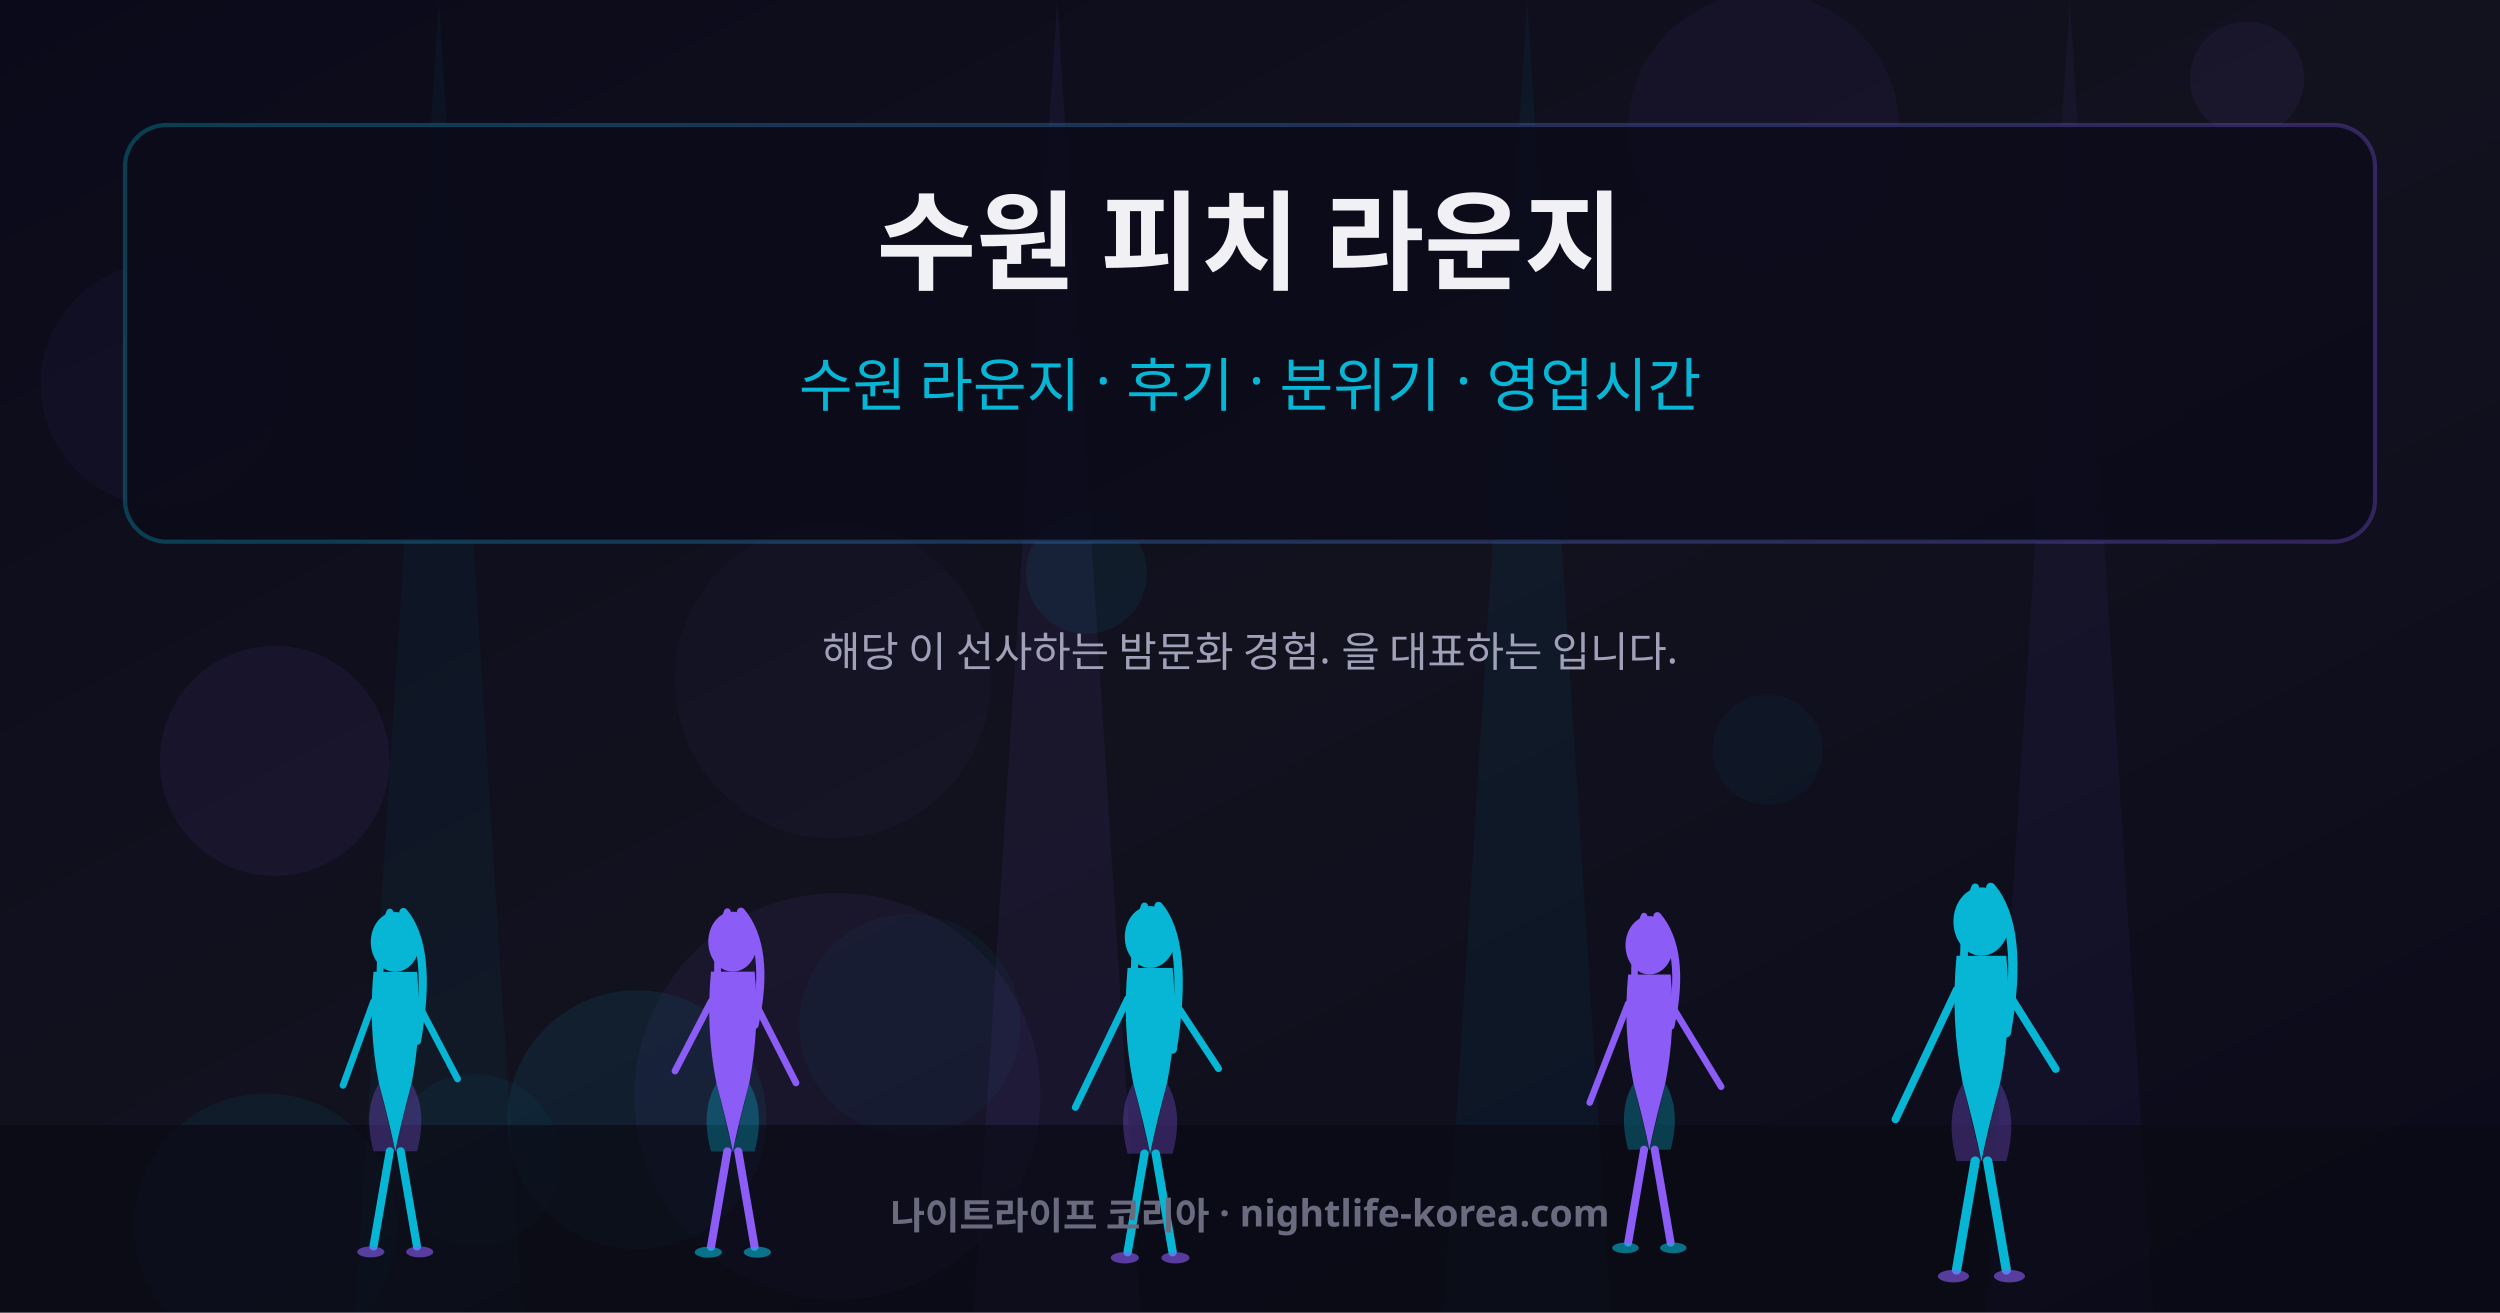
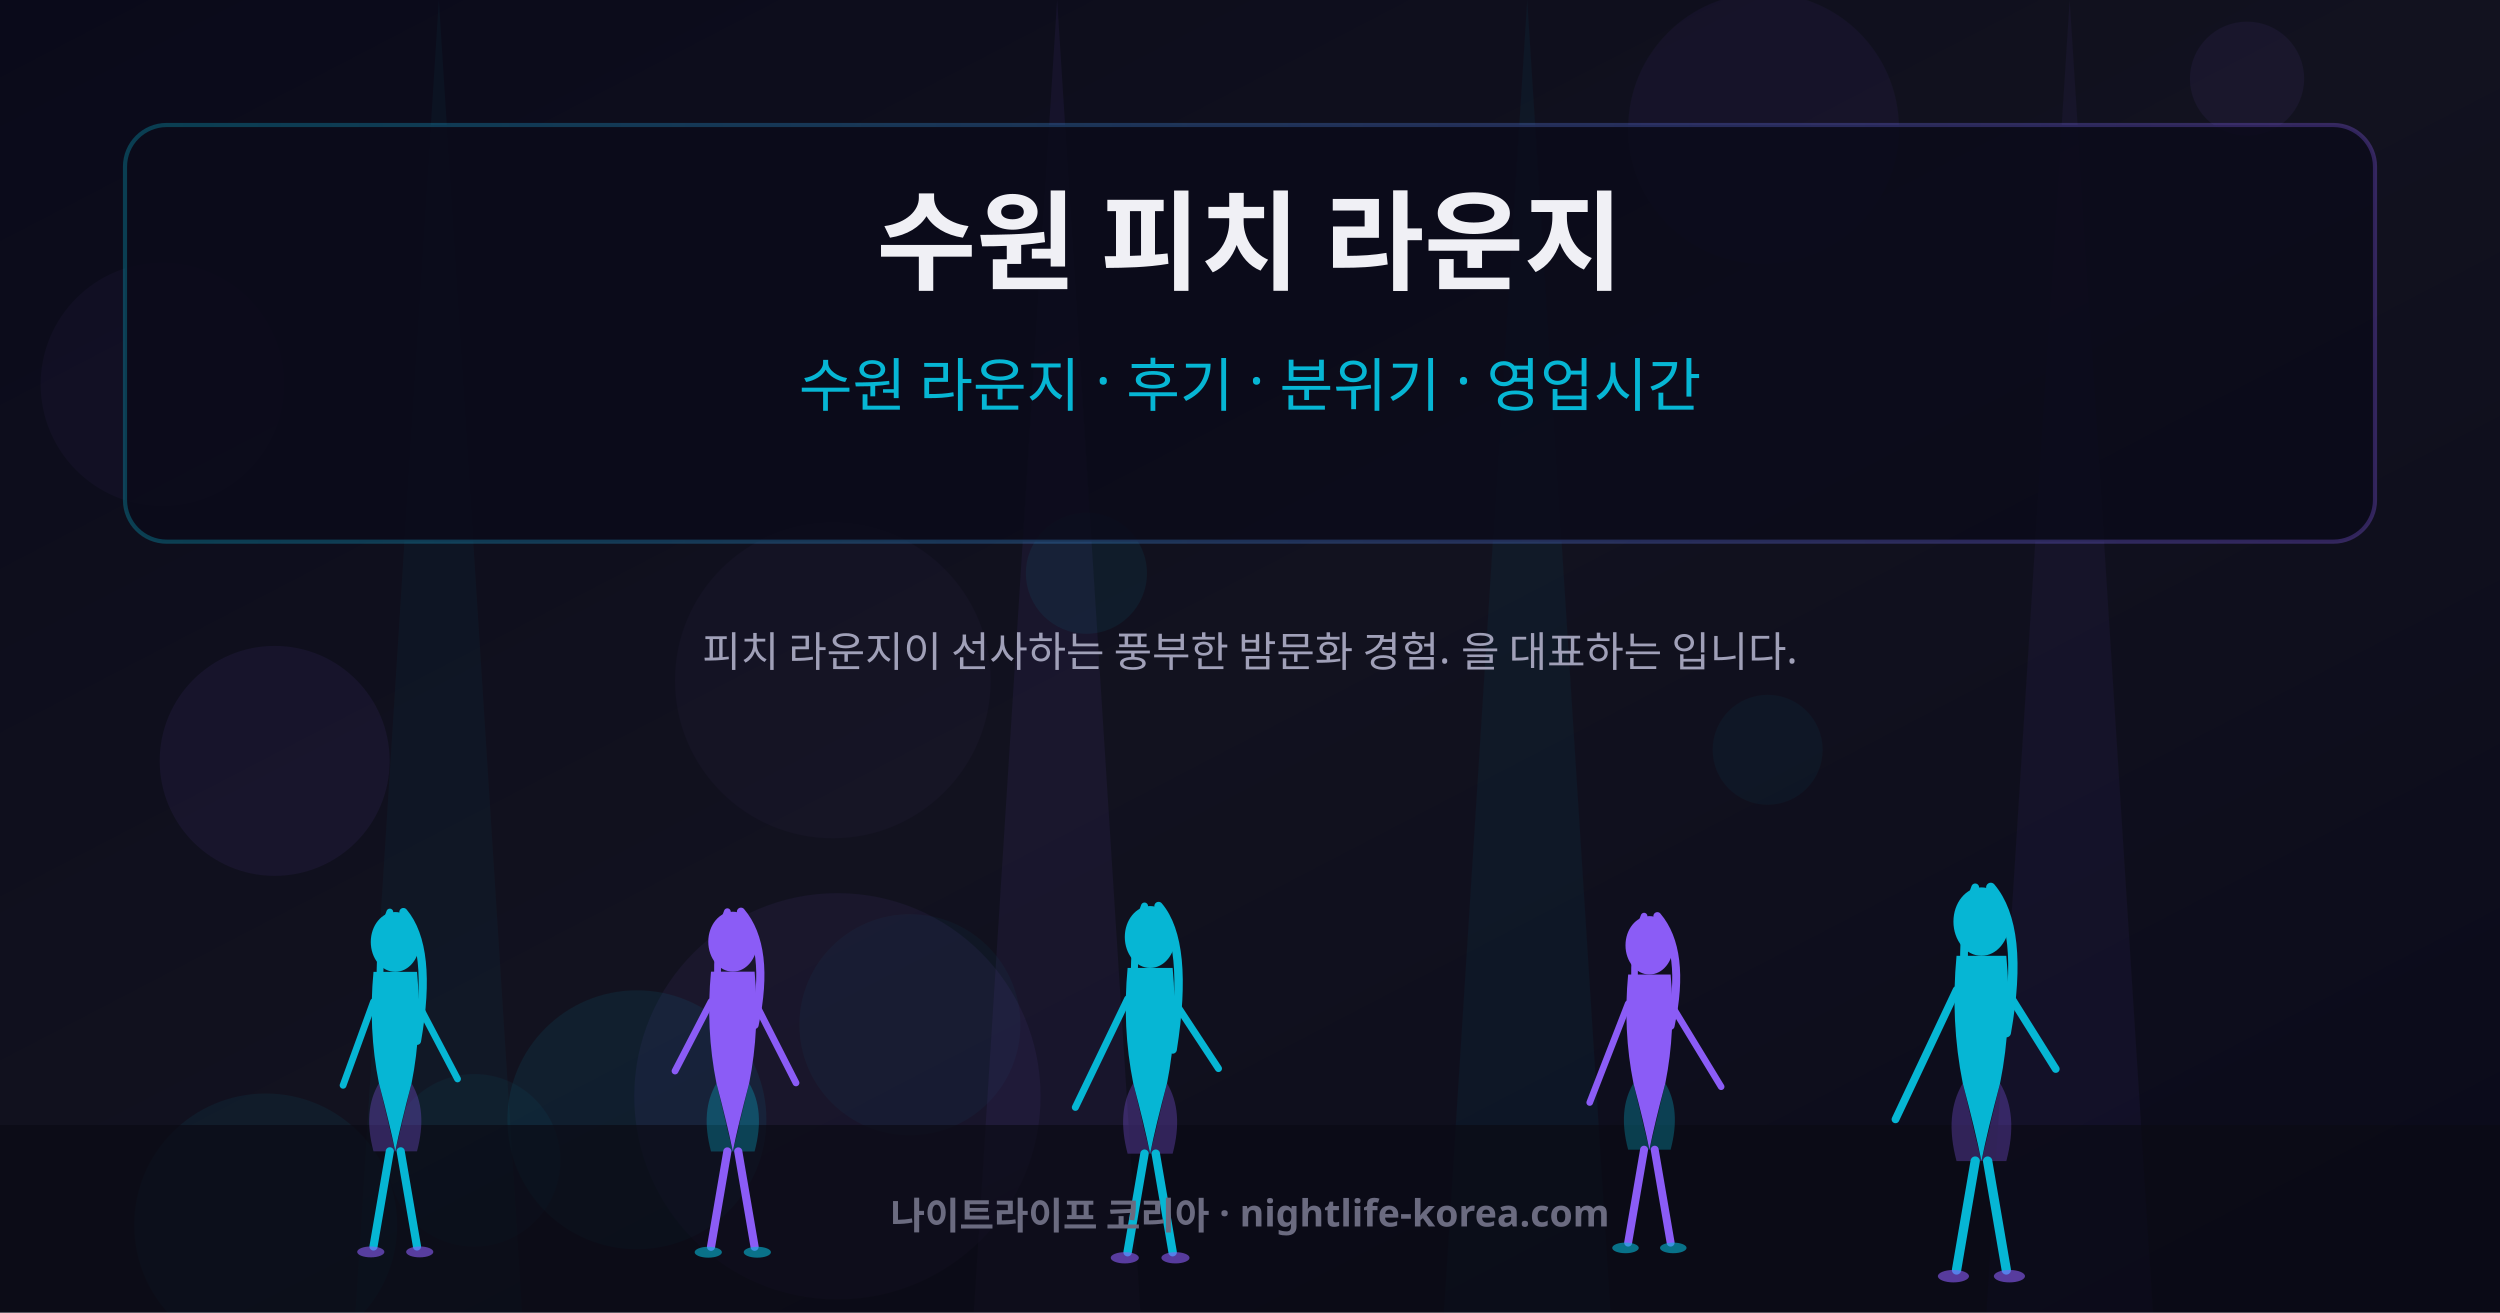
<svg xmlns="http://www.w3.org/2000/svg" viewBox="0 0 1200 630" width="1200" height="630">
  <defs>
    <linearGradient id="ogbg" x1="0%" y1="0%" x2="100%" y2="100%">
      <stop offset="0%" style="stop-color:#0a0a1a" />
      <stop offset="50%" style="stop-color:#12121f" />
      <stop offset="100%" style="stop-color:#0a0a1a" />
    </linearGradient>
    <linearGradient id="ogtxt" x1="0%" y1="0%" x2="100%" y2="0%">
      <stop offset="0%" style="stop-color:#06b6d4" />
      <stop offset="100%" style="stop-color:#8b5cf6" />
    </linearGradient>
  </defs>
  <rect width="1200" height="630" fill="url(#ogbg)" />
  <polygon points="210.644,0 170.644,630 250.644,630" fill="#06b6d4" opacity="0.042" />
  <polygon points="507.421,0 467.421,630 547.421,630" fill="#8b5cf6" opacity="0.067" />
  <polygon points="733.067,0 693.067,630 773.067,630" fill="#06b6d4" opacity="0.047" />
  <polygon points="993.437,0 953.437,630 1033.437,630" fill="#8b5cf6" opacity="0.051" />
  <circle cx="77.97" cy="184.449" r="58.468" fill="#8b5cf6" opacity="0.037" />
  <circle cx="521.486" cy="275.165" r="29.055" fill="#06b6d4" opacity="0.068" />
  <circle cx="227.623" cy="556.955" r="41.415" fill="#06b6d4" opacity="0.05" />
  <circle cx="848.472" cy="359.902" r="26.396" fill="#06b6d4" opacity="0.044" />
  <circle cx="1078.575" cy="37.791" r="27.408" fill="#8b5cf6" opacity="0.065" />
  <circle cx="127.552" cy="587.993" r="63.104" fill="#06b6d4" opacity="0.066" />
  <circle cx="436.755" cy="491.872" r="53.035" fill="#06b6d4" opacity="0.042" />
  <circle cx="399.759" cy="326.613" r="75.762" fill="#8b5cf6" opacity="0.031" />
  <circle cx="401.946" cy="526.231" r="97.515" fill="#8b5cf6" opacity="0.063" />
  <circle cx="846.523" cy="61.668" r="65.008" fill="#8b5cf6" opacity="0.047" />
  <circle cx="305.714" cy="537.498" r="62.155" fill="#06b6d4" opacity="0.079" />
  <circle cx="131.848" cy="365.226" r="55.186" fill="#8b5cf6" opacity="0.07" />
  <rect x="0" y="540" width="1200" height="90" fill="#0a0a14" opacity="0.7" />
  <g transform="translate(189.7188,520) scale(1.30511)">
    <ellipse cx="0" cy="-52" rx="9" ry="11" fill="#06b6d4" />
    <path d="M3,-63 Q14,-50 8,-15.63" stroke="#06b6d4" stroke-width="3" fill="none" stroke-linecap="round" />
    <path d="M-2,-63 Q-8,-48 -4,-18.63" stroke="#06b6d4" stroke-width="2.5" fill="none" stroke-linecap="round" />
    <path d="M-8,-41 Q-10,-20 -6,0 Q-2,15 0,25 Q2,15 6,0 Q10,-20 8,-41 Z" fill="#06b6d4" />
    <path d="M-6,0 Q-12,10 -8,25 L0,25 Z" fill="#8b5cf6" opacity="0.3" />
    <path d="M6,0 Q12,10 8,25 L0,25 Z" fill="#8b5cf6" opacity="0.3" />
    <line x1="-2" y1="25" x2="-8" y2="60" stroke="#06b6d4" stroke-width="3" stroke-linecap="round" />
    <line x1="2" y1="25" x2="8" y2="60" stroke="#06b6d4" stroke-width="3" stroke-linecap="round" />
    <ellipse cx="-9" cy="62" rx="5" ry="2" fill="#8b5cf6" opacity="0.6" />
    <ellipse cx="9" cy="62" rx="5" ry="2" fill="#8b5cf6" opacity="0.6" />
    <line x1="-8" y1="-30" x2="-19.188" y2="0.728" stroke="#06b6d4" stroke-width="2.5" stroke-linecap="round" />
    <line x1="8" y1="-30" x2="22.903" y2="-1.62" stroke="#06b6d4" stroke-width="2.5" stroke-linecap="round" />
  </g>
  <g transform="translate(351.7447,520) scale(1.307506)">
    <ellipse cx="0" cy="-52" rx="9" ry="11" fill="#8b5cf6" />
    <path d="M3,-63 Q14,-50 8,-21.454" stroke="#8b5cf6" stroke-width="3" fill="none" stroke-linecap="round" />
    <path d="M-2,-63 Q-8,-48 -4,-24.454" stroke="#8b5cf6" stroke-width="2.5" fill="none" stroke-linecap="round" />
    <path d="M-8,-41 Q-10,-20 -6,0 Q-2,15 0,25 Q2,15 6,0 Q10,-20 8,-41 Z" fill="#8b5cf6" />
    <path d="M-6,0 Q-12,10 -8,25 L0,25 Z" fill="#06b6d4" opacity="0.3" />
    <path d="M6,0 Q12,10 8,25 L0,25 Z" fill="#06b6d4" opacity="0.3" />
    <line x1="-2" y1="25" x2="-8" y2="60" stroke="#8b5cf6" stroke-width="3" stroke-linecap="round" />
    <line x1="2" y1="25" x2="8" y2="60" stroke="#8b5cf6" stroke-width="3" stroke-linecap="round" />
    <ellipse cx="-9" cy="62" rx="5" ry="2" fill="#06b6d4" opacity="0.6" />
    <ellipse cx="9" cy="62" rx="5" ry="2" fill="#06b6d4" opacity="0.6" />
    <line x1="-8" y1="-30" x2="-21.208" y2="-4.526" stroke="#8b5cf6" stroke-width="2.5" stroke-linecap="round" />
    <line x1="8" y1="-30" x2="23.193" y2="-0.168" stroke="#8b5cf6" stroke-width="2.5" stroke-linecap="round" />
  </g>
  <g transform="translate(552.0592,520) scale(1.35069)">
    <ellipse cx="0" cy="-52" rx="9" ry="11" fill="#06b6d4" />
    <path d="M3,-63 Q14,-50 8,-12.029" stroke="#06b6d4" stroke-width="3" fill="none" stroke-linecap="round" />
    <path d="M-2,-63 Q-8,-48 -4,-15.029" stroke="#06b6d4" stroke-width="2.5" fill="none" stroke-linecap="round" />
    <path d="M-8,-41 Q-10,-20 -6,0 Q-2,15 0,25 Q2,15 6,0 Q10,-20 8,-41 Z" fill="#06b6d4" />
    <path d="M-6,0 Q-12,10 -8,25 L0,25 Z" fill="#8b5cf6" opacity="0.3" />
    <path d="M6,0 Q12,10 8,25 L0,25 Z" fill="#8b5cf6" opacity="0.3" />
    <line x1="-2" y1="25" x2="-8" y2="60" stroke="#06b6d4" stroke-width="3" stroke-linecap="round" />
    <line x1="2" y1="25" x2="8" y2="60" stroke="#06b6d4" stroke-width="3" stroke-linecap="round" />
    <ellipse cx="-9" cy="62" rx="5" ry="2" fill="#8b5cf6" opacity="0.6" />
    <ellipse cx="9" cy="62" rx="5" ry="2" fill="#8b5cf6" opacity="0.6" />
    <line x1="-8" y1="-30" x2="-26.572" y2="8.533" stroke="#06b6d4" stroke-width="2.5" stroke-linecap="round" />
    <line x1="8" y1="-30" x2="24.286" y2="-5.259" stroke="#06b6d4" stroke-width="2.5" stroke-linecap="round" />
  </g>
  <g transform="translate(791.7047,520) scale(1.2741)">
    <ellipse cx="0" cy="-52" rx="9" ry="11" fill="#8b5cf6" />
    <path d="M3,-63 Q14,-50 8,-21.672" stroke="#8b5cf6" stroke-width="3" fill="none" stroke-linecap="round" />
    <path d="M-2,-63 Q-8,-48 -4,-24.672" stroke="#8b5cf6" stroke-width="2.5" fill="none" stroke-linecap="round" />
    <path d="M-8,-41 Q-10,-20 -6,0 Q-2,15 0,25 Q2,15 6,0 Q10,-20 8,-41 Z" fill="#8b5cf6" />
    <path d="M-6,0 Q-12,10 -8,25 L0,25 Z" fill="#06b6d4" opacity="0.3" />
    <path d="M6,0 Q12,10 8,25 L0,25 Z" fill="#06b6d4" opacity="0.3" />
    <line x1="-2" y1="25" x2="-8" y2="60" stroke="#8b5cf6" stroke-width="3" stroke-linecap="round" />
    <line x1="2" y1="25" x2="8" y2="60" stroke="#8b5cf6" stroke-width="3" stroke-linecap="round" />
    <ellipse cx="-9" cy="62" rx="5" ry="2" fill="#06b6d4" opacity="0.6" />
    <ellipse cx="9" cy="62" rx="5" ry="2" fill="#06b6d4" opacity="0.6" />
    <line x1="-8" y1="-30" x2="-22.476" y2="7.23" stroke="#8b5cf6" stroke-width="2.5" stroke-linecap="round" />
    <line x1="8" y1="-30" x2="27.034" y2="1.277" stroke="#8b5cf6" stroke-width="2.5" stroke-linecap="round" />
  </g>
  <g transform="translate(951.084,520) scale(1.493014)">
    <ellipse cx="0" cy="-52" rx="9" ry="11" fill="#06b6d4" />
    <path d="M3,-63 Q14,-50 8,-16.282" stroke="#06b6d4" stroke-width="3" fill="none" stroke-linecap="round" />
    <path d="M-2,-63 Q-8,-48 -4,-19.282" stroke="#06b6d4" stroke-width="2.5" fill="none" stroke-linecap="round" />
    <path d="M-8,-41 Q-10,-20 -6,0 Q-2,15 0,25 Q2,15 6,0 Q10,-20 8,-41 Z" fill="#06b6d4" />
    <path d="M-6,0 Q-12,10 -8,25 L0,25 Z" fill="#8b5cf6" opacity="0.3" />
    <path d="M6,0 Q12,10 8,25 L0,25 Z" fill="#8b5cf6" opacity="0.3" />
    <line x1="-2" y1="25" x2="-8" y2="60" stroke="#06b6d4" stroke-width="3" stroke-linecap="round" />
    <line x1="2" y1="25" x2="8" y2="60" stroke="#06b6d4" stroke-width="3" stroke-linecap="round" />
    <ellipse cx="-9" cy="62" rx="5" ry="2" fill="#8b5cf6" opacity="0.6" />
    <ellipse cx="9" cy="62" rx="5" ry="2" fill="#8b5cf6" opacity="0.6" />
    <line x1="-8" y1="-30" x2="-27.628" y2="11.579" stroke="#06b6d4" stroke-width="2.5" stroke-linecap="round" />
    <line x1="8" y1="-30" x2="23.893" y2="-4.612" stroke="#06b6d4" stroke-width="2.5" stroke-linecap="round" />
  </g>
  <rect x="60" y="60" width="1080" height="200" rx="20" fill="#0a0a1a" opacity="0.85" />
  <rect x="60" y="60" width="1080" height="200" rx="20" fill="none" stroke="url(#ogtxt)" stroke-width="2" opacity="0.3" />
  <text x="600" y="135" text-anchor="middle" font-family="'Noto Sans KR',sans-serif" font-size="52" font-weight="800" fill="#f0f0f5">수원 피치 라운지</text>
  <text x="600" y="195" text-anchor="middle" font-family="'Noto Sans KR',sans-serif" font-size="28" font-weight="500" fill="#06b6d4">수원 라운지 · 후기 · 분위기 · 영업시간</text>
  <rect x="60" y="290" width="auto" height="40" rx="20" fill="#06b6d4" opacity="0.15" />
-   <text x="600" y="320" text-anchor="middle" font-family="'Noto Sans KR',sans-serif" font-size="20" fill="#a0a0b8">해당 이 선사하는 밤문화 경험. 을 대표하는 입니다.</text>
+   <text x="600" y="320" text-anchor="middle" font-family="'Noto Sans KR',sans-serif" font-size="20" fill="#a0a0b8">피치 라운지이 선사하는 풍부한 밤문화 경험. 을 대표하는 입니다.</text>
  <text x="600" y="590" text-anchor="middle" font-family="'Noto Sans KR',sans-serif" font-size="18" font-weight="600" fill="#6b6b80">나이트라이프 코리아 · nightlife-korea.com</text>
</svg>
